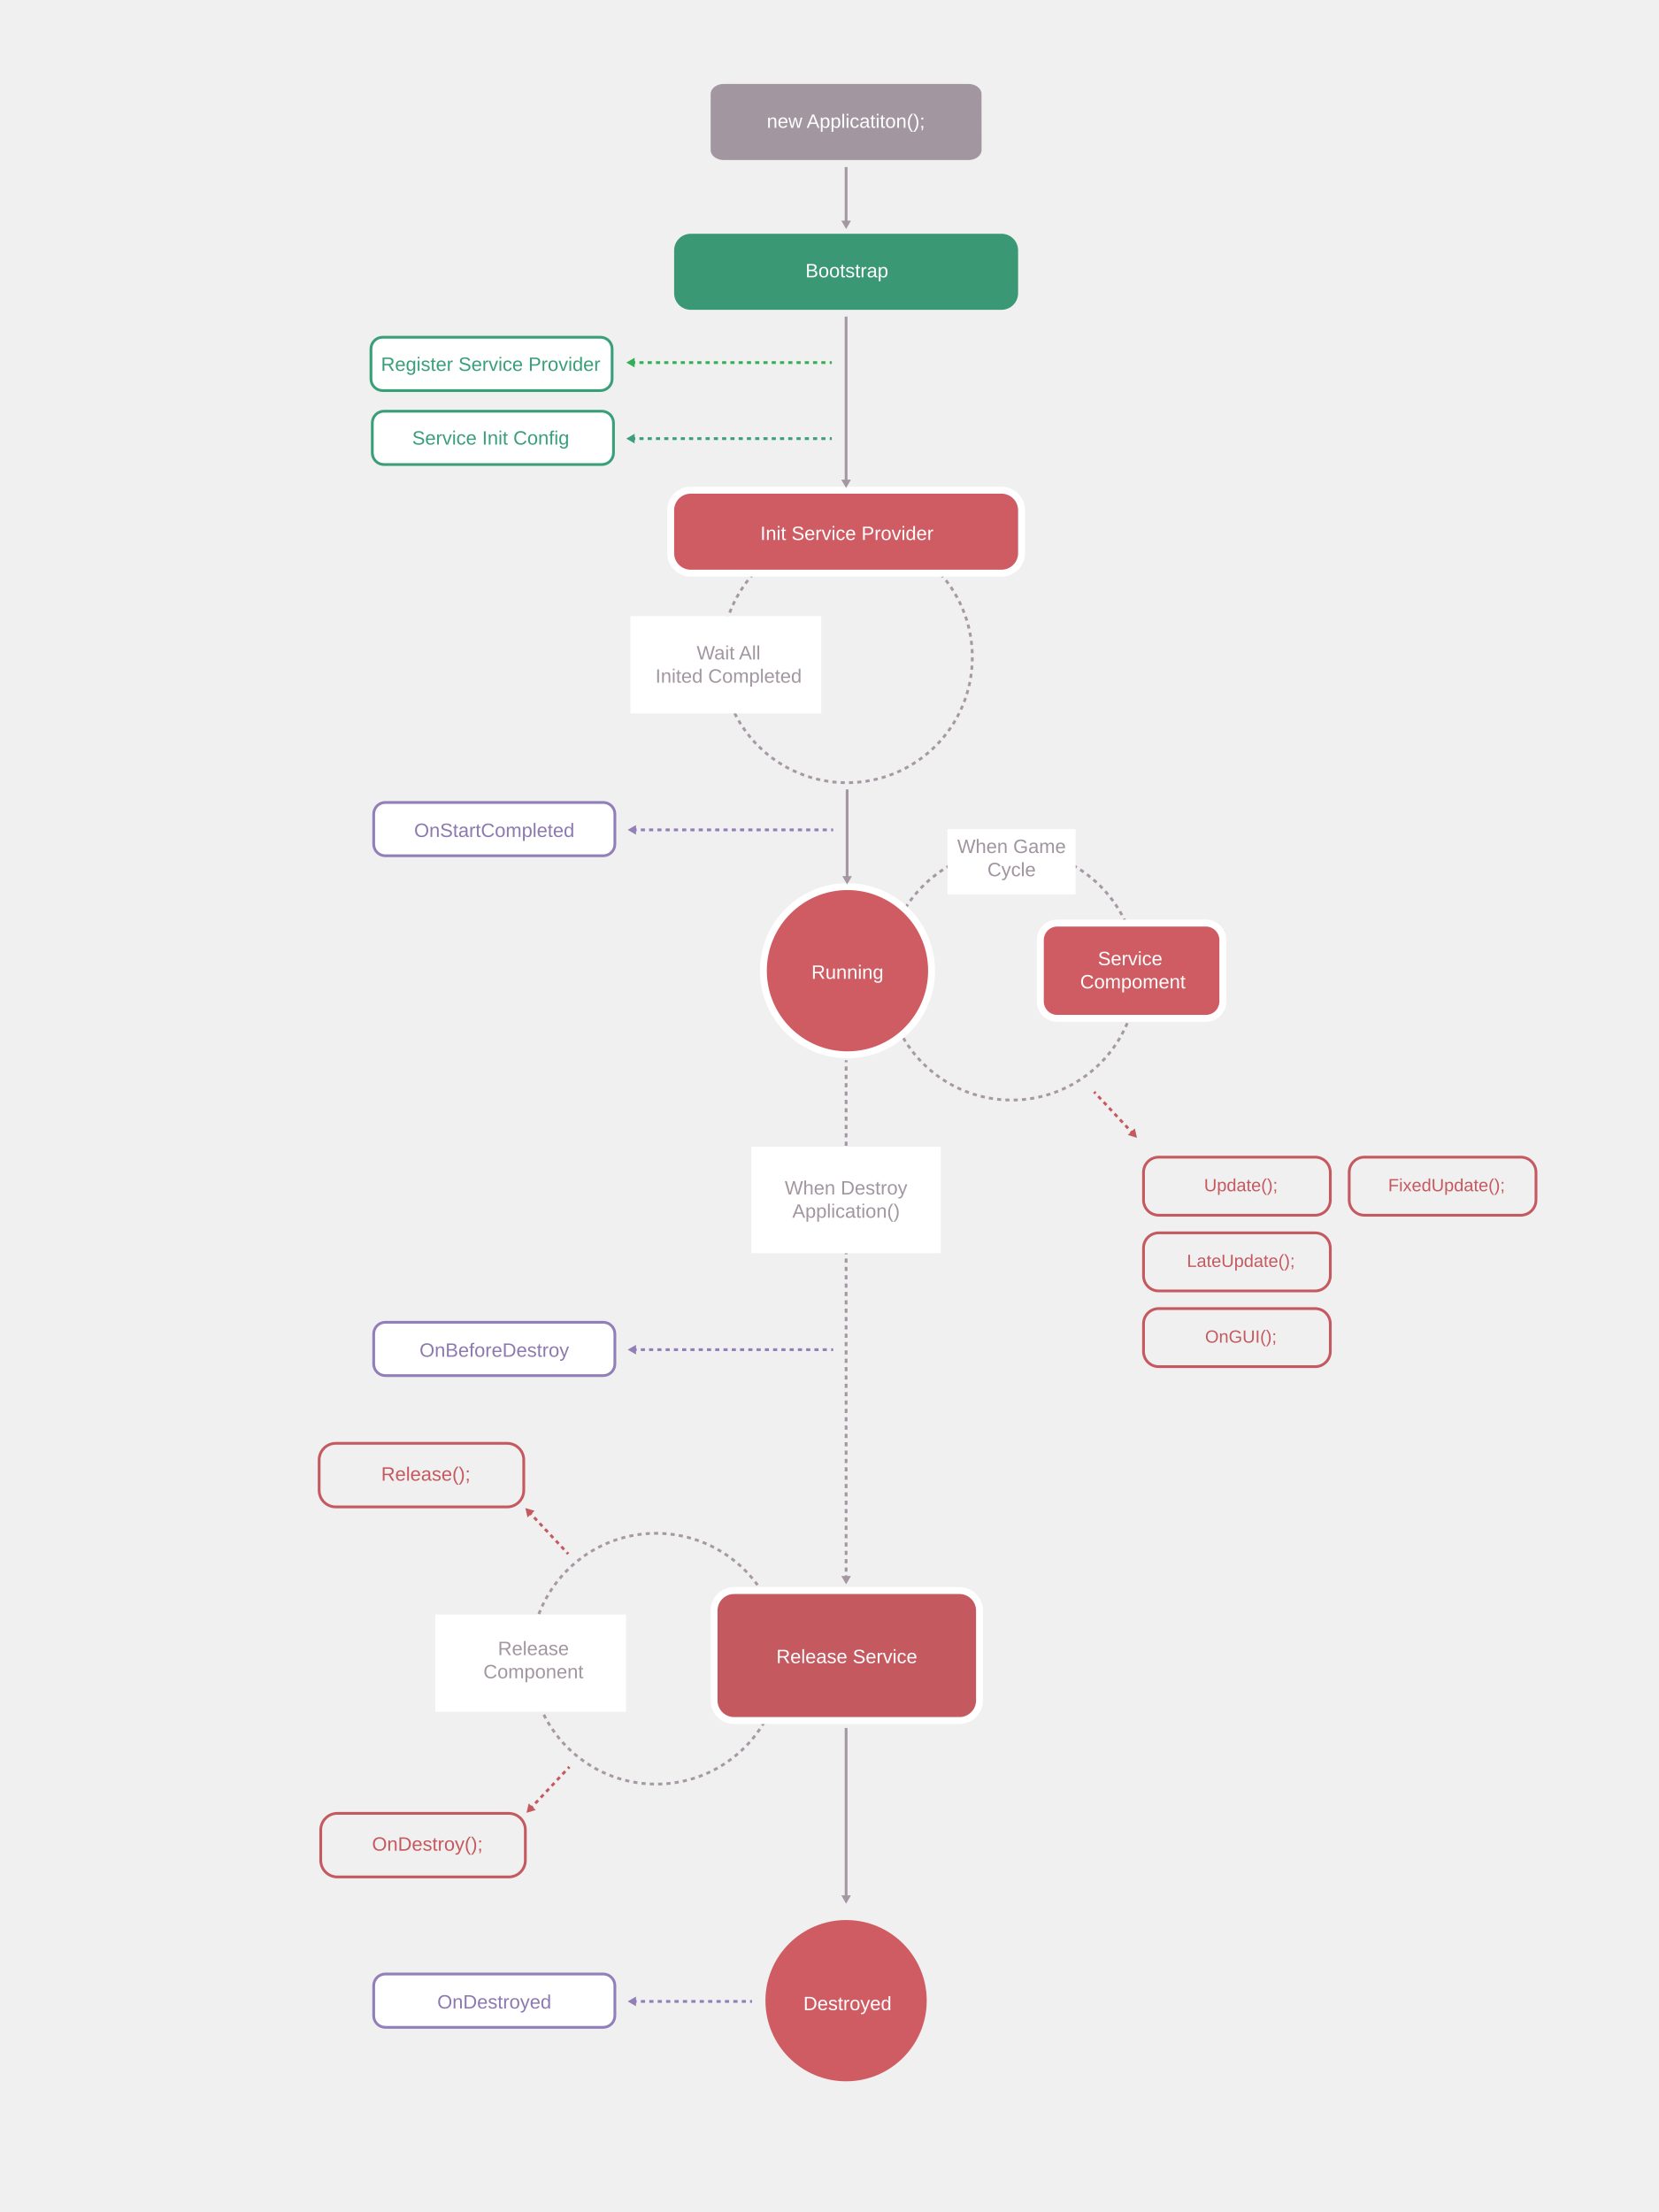
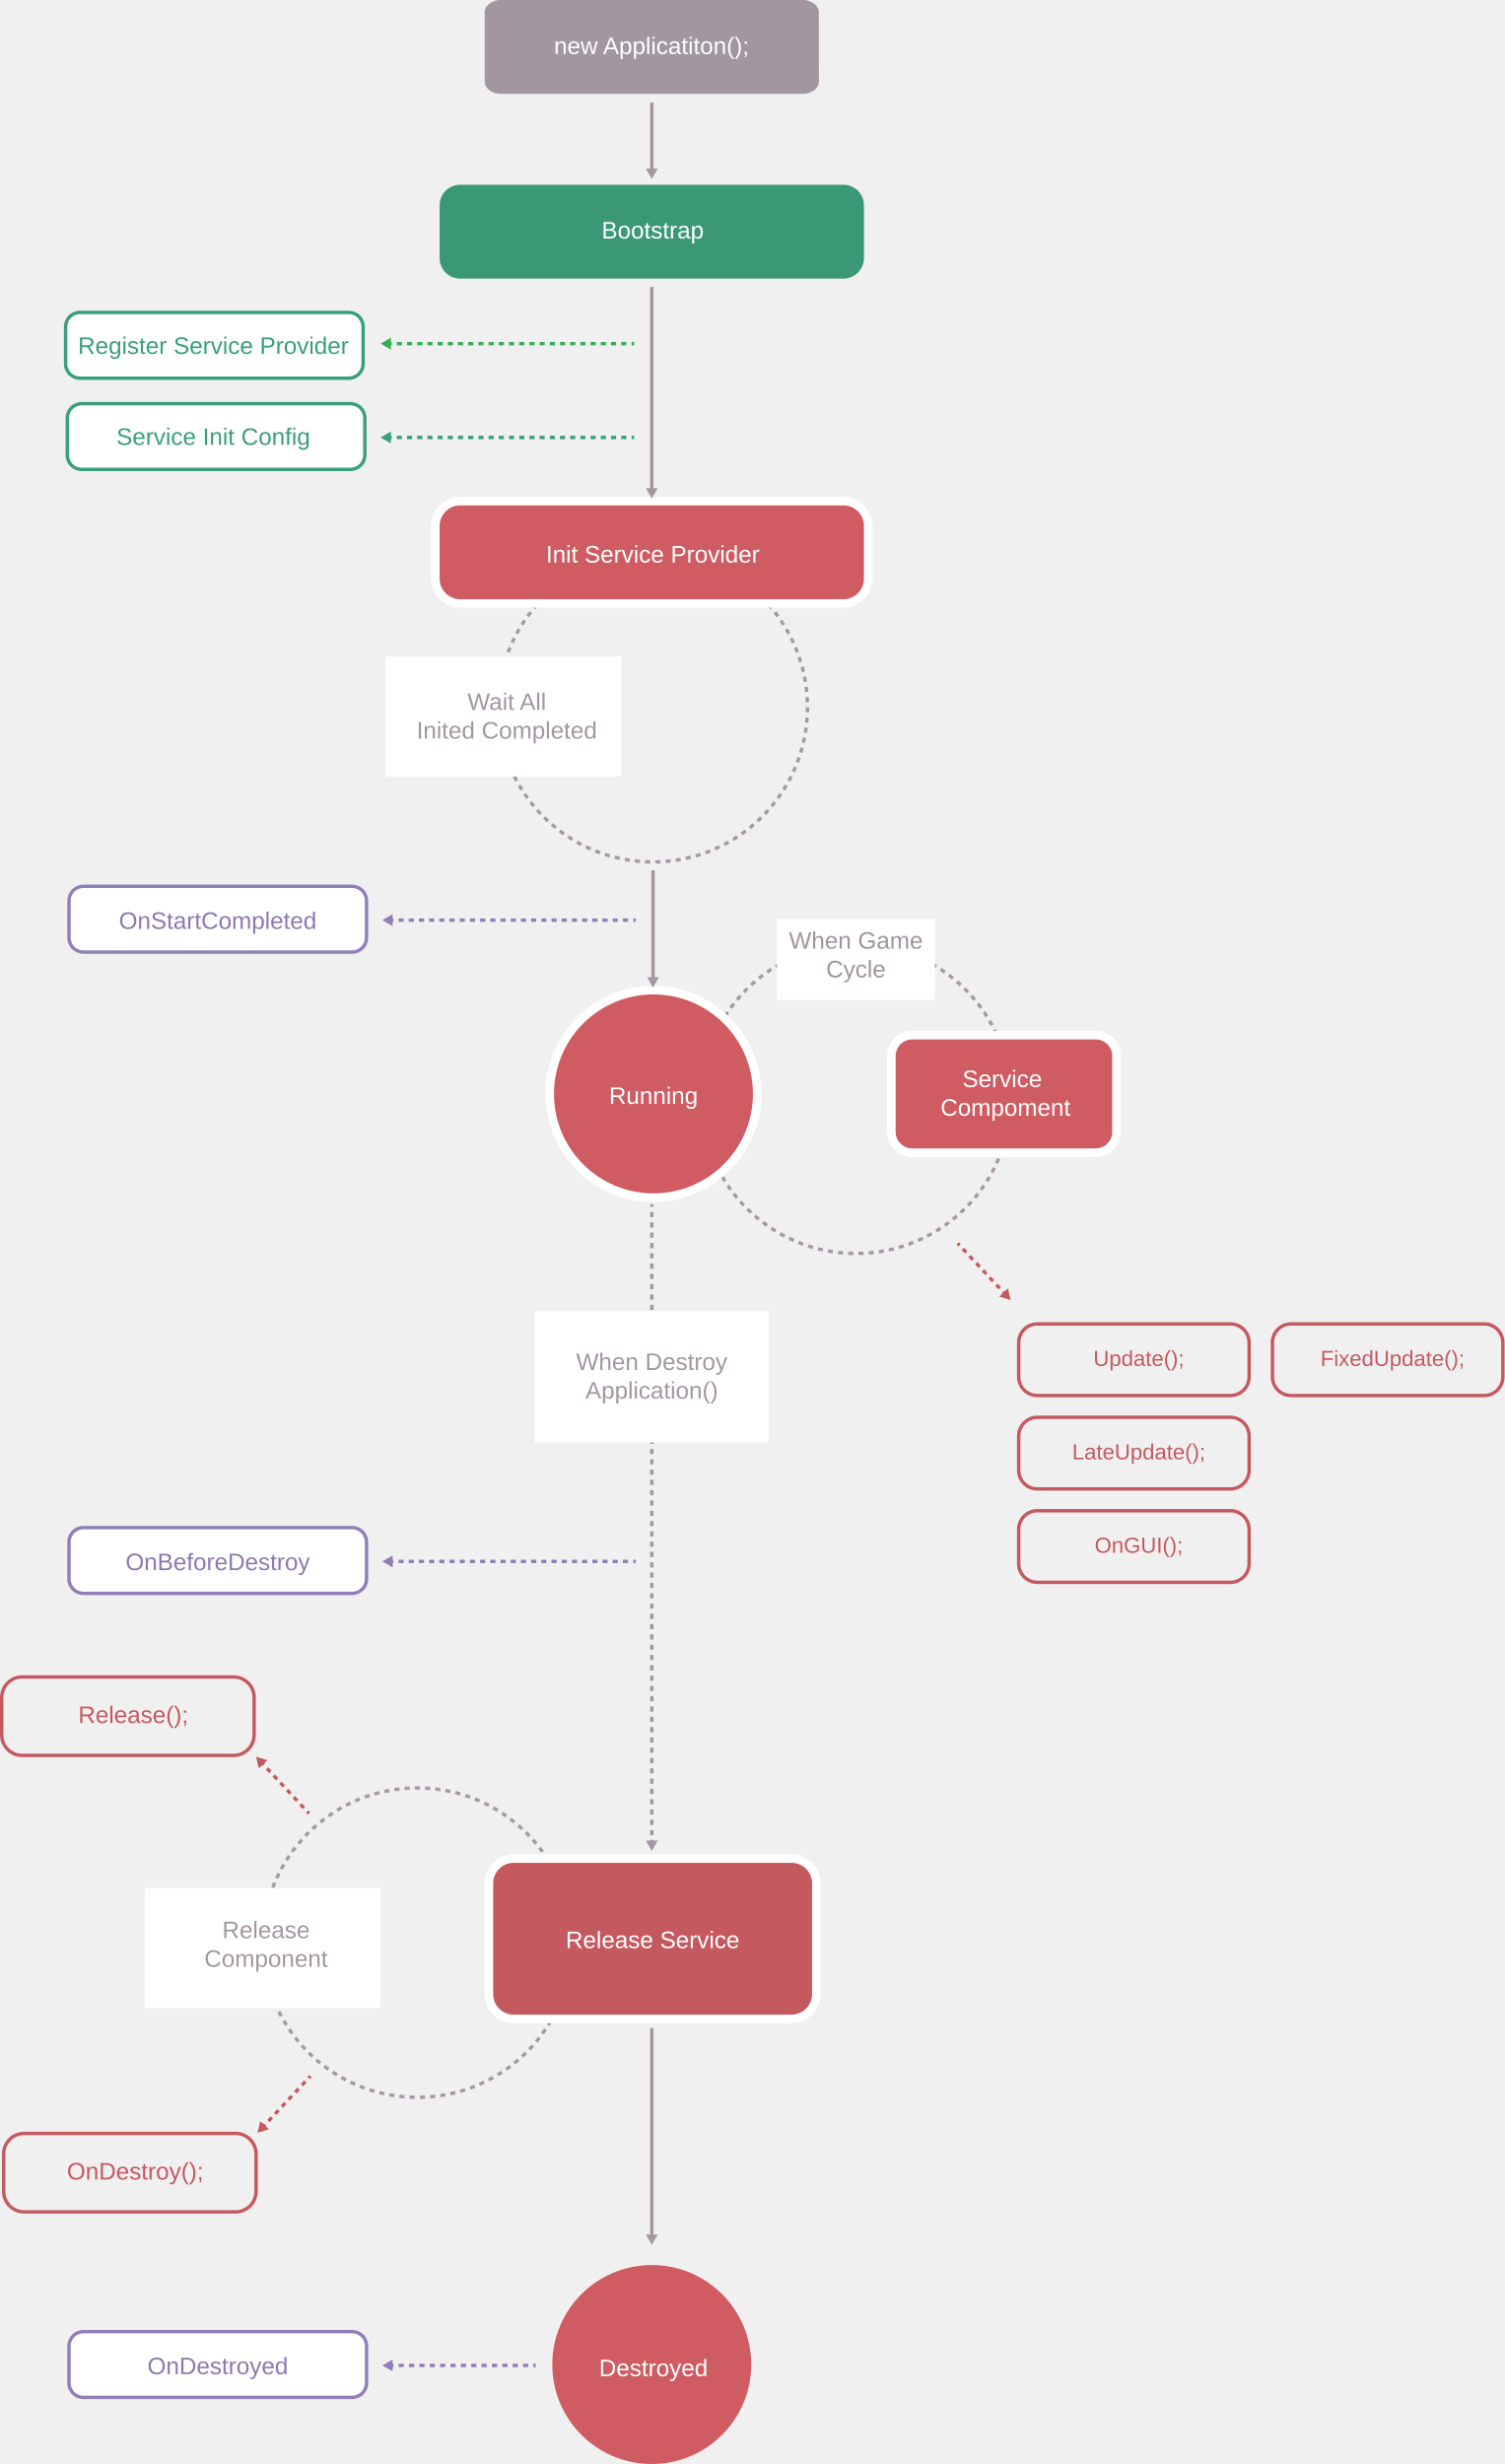
- <svg xmlns="http://www.w3.org/2000/svg" id="图层_1" data-name="图层 1" viewBox="0 0 1200 1600">
+ <svg xmlns="http://www.w3.org/2000/svg" id="图层_1" data-name="图层 1" viewBox="0 0 882.17 1444.72">
  <defs>
    <style>.cls-1,.cls-10,.cls-11,.cls-13,.cls-14,.cls-16,.cls-19,.cls-20,.cls-26,.cls-29,.cls-30,.cls-31{fill:none;}.cls-1{stroke:#a699a4;stroke-dasharray:3 3;}.cls-1,.cls-10,.cls-11,.cls-13,.cls-14,.cls-16,.cls-18,.cls-19,.cls-20,.cls-26,.cls-27,.cls-29,.cls-30,.cls-31,.cls-8{stroke-miterlimit:10;}.cls-1,.cls-10,.cls-11,.cls-13,.cls-14,.cls-16,.cls-18,.cls-19,.cls-20,.cls-26,.cls-29,.cls-30,.cls-31,.cls-8{stroke-width:2px;}.cls-2,.cls-22{fill:#a296a0;}.cls-22,.cls-24,.cls-25,.cls-3,.cls-32,.cls-9{font-size:14px;}.cls-18,.cls-27,.cls-3,.cls-7,.cls-8{fill:#fff;}.cls-22,.cls-24,.cls-25,.cls-3,.cls-32,.cls-33,.cls-9{font-family:ArialMT, Arial;}.cls-4{letter-spacing:-0.06em;}.cls-5{fill:#3a9874;}.cls-6{fill:#cf5c63;}.cls-13,.cls-14,.cls-8{stroke:#399f79;}.cls-15,.cls-9{fill:#399f79;}.cls-10,.cls-11{stroke:#35af54;}.cls-11,.cls-14,.cls-20{stroke-dasharray:2.99 2.99;}.cls-12{fill:#35af54;}.cls-16,.cls-26{stroke:#a497a2;}.cls-17{fill:#a497a2;}.cls-18,.cls-19,.cls-20,.cls-29{stroke:#927eb9;}.cls-21{fill:#927eb9;}.cls-23{letter-spacing:-0.04em;}.cls-24{fill:#8c79b0;}.cls-25{fill:#a0949f;}.cls-26{stroke-dasharray:3.02 3.02;}.cls-27{stroke:#fff;}.cls-28,.cls-32,.cls-33{fill:#c55960;}.cls-29{stroke-dasharray:3.04 3.04;}.cls-30,.cls-31{stroke:#c55960;}.cls-31{stroke-dasharray:2.88 2.88;}.cls-33{font-size:12.78px;}</style>
  </defs>
-   <circle class="cls-1" cx="474.55" cy="1199.79" r="90.71" />
-   <circle class="cls-1" cx="731.71" cy="705" r="90.71" />
-   <circle class="cls-1" cx="612.6" cy="475.44" r="90.71" />
-   <path class="cls-2" d="M710,108.49c0,4-4.21,7.27-9.4,7.27H523.44c-5.19,0-9.4-3.25-9.4-7.27V68c0-4,4.21-7.27,9.4-7.27H700.56c5.19,0,9.4,3.25,9.4,7.27Z" />
-   <text class="cls-3" transform="translate(554.66 92.45)">new<tspan class="cls-4" x="25.68" y="0"> </tspan>
+   <circle class="cls-1" cx="244.71" cy="1139.03" r="90.71" />
+   <circle class="cls-1" cx="501.86" cy="644.25" r="90.71" />
+   <circle class="cls-1" cx="382.75" cy="414.68" r="90.71" />
+   <path class="cls-2" d="M710,108.49c0,4-4.21,7.27-9.4,7.27H523.44c-5.19,0-9.4-3.25-9.4-7.27V68c0-4,4.21-7.27,9.4-7.27H700.56c5.19,0,9.4,3.25,9.4,7.27Z" transform="translate(-229.85 -60.75)" />
+   <text class="cls-3" transform="translate(324.81 31.69)">new<tspan class="cls-4" x="25.68" y="0"> </tspan>
    <tspan x="28.8" y="0">Applicatiton();</tspan>
  </text>
-   <rect class="cls-5" x="487.62" y="169.09" width="248.8" height="55" rx="12" ry="12" />
-   <text class="cls-3" transform="translate(582.6 200.59)">Bootstrap</text>
-   <rect class="cls-6" x="485.12" y="354.59" width="253.8" height="60" rx="14.5" ry="14.5" />
-   <path class="cls-7" d="M724.42,357.09a12,12,0,0,1,12,12v31a12,12,0,0,1-12,12H499.62a12,12,0,0,1-12-12v-31a12,12,0,0,1,12-12h224.8m0-5H499.62a17,17,0,0,0-17,17v31a17,17,0,0,0,17,17h224.8a17,17,0,0,0,17-17v-31a17,17,0,0,0-17-17Z" />
-   <text class="cls-3" transform="translate(549.96 390.59)">Init Service Provider</text>
-   <rect class="cls-8" x="268.33" y="243.94" width="174.43" height="38.56" rx="8.41" ry="8.41" />
-   <text class="cls-9" transform="translate(275.57 268.26)">Register Service Provider</text>
-   <line class="cls-10" x1="458.02" y1="262.26" x2="459.52" y2="262.26" />
-   <line class="cls-11" x1="462.52" y1="262.26" x2="598.67" y2="262.26" />
-   <line class="cls-10" x1="600.17" y1="262.26" x2="601.67" y2="262.26" />
-   <polygon class="cls-12" points="459.05 265.75 453 262.26 459.05 258.77 459.05 265.75" />
-   <rect class="cls-8" x="269.3" y="297.44" width="174.45" height="38.56" rx="8.41" ry="8.41" />
-   <text class="cls-9" transform="translate(298.13 321.59)">Service Init Config</text>
-   <line class="cls-13" x1="458.02" y1="317.26" x2="459.52" y2="317.26" />
-   <line class="cls-14" x1="462.52" y1="317.26" x2="598.67" y2="317.26" />
-   <line class="cls-13" x1="600.17" y1="317.26" x2="601.67" y2="317.26" />
-   <polygon class="cls-15" points="459.05 320.75 453 317.26 459.05 313.77 459.05 320.75" />
-   <line class="cls-16" x1="612" y1="229" x2="612" y2="347.98" />
-   <polygon class="cls-17" points="608.51 346.95 612 353 615.49 346.95 608.51 346.95" />
-   <line class="cls-16" x1="612.02" y1="120.86" x2="612.02" y2="160.64" />
-   <polygon class="cls-17" points="608.53 159.62 612.02 165.67 615.51 159.62 608.53 159.62" />
-   <path class="cls-6" d="M613,763a60.83,60.83,0,1,1,60.83-60.83A60.9,60.9,0,0,1,613,763Z" />
-   <path class="cls-7" d="M613,643.81a58.33,58.33,0,1,1-58.33,58.33A58.33,58.33,0,0,1,613,643.81m0-5a63.33,63.33,0,1,0,63.33,63.33A63.41,63.41,0,0,0,613,638.81Z" />
-   <line class="cls-16" x1="612.75" y1="571" x2="612.75" y2="634.75" />
-   <polygon class="cls-17" points="609.26 633.73 612.75 639.77 616.24 633.73 609.26 633.73" />
-   <rect class="cls-18" x="270.3" y="580.44" width="174.45" height="38.56" rx="8.41" ry="8.41" />
-   <line class="cls-19" x1="459.02" y1="600.26" x2="460.52" y2="600.26" />
-   <line class="cls-20" x1="463.52" y1="600.26" x2="599.67" y2="600.26" />
-   <line class="cls-19" x1="601.17" y1="600.26" x2="602.67" y2="600.26" />
-   <polygon class="cls-21" points="460.05 603.75 454 600.26 460.05 596.77 460.05 603.75" />
-   <rect class="cls-7" x="456" y="445.67" width="138.01" height="70.33" />
-   <text class="cls-22" transform="translate(503.92 477)">
+   <rect class="cls-5" x="257.77" y="108.34" width="248.8" height="55" rx="12" ry="12" />
+   <text class="cls-3" transform="translate(352.75 139.83)">Bootstrap</text>
+   <rect class="cls-6" x="255.27" y="293.84" width="253.8" height="60" rx="14.5" ry="14.5" />
+   <path class="cls-7" d="M724.42,357.09a12,12,0,0,1,12,12v31a12,12,0,0,1-12,12H499.62a12,12,0,0,1-12-12v-31a12,12,0,0,1,12-12h224.8m0-5H499.62a17,17,0,0,0-17,17v31a17,17,0,0,0,17,17h224.8a17,17,0,0,0,17-17v-31a17,17,0,0,0-17-17Z" transform="translate(-229.85 -60.75)" />
+   <text class="cls-3" transform="translate(320.12 329.83)">Init Service Provider</text>
+   <rect class="cls-8" x="38.48" y="183.18" width="174.43" height="38.56" rx="8.41" ry="8.41" />
+   <text class="cls-9" transform="translate(45.72 207.5)">Register Service Provider</text>
+   <line class="cls-10" x1="228.18" y1="201.5" x2="229.68" y2="201.5" />
+   <line class="cls-11" x1="232.67" y1="201.5" x2="368.83" y2="201.5" />
+   <line class="cls-10" x1="370.32" y1="201.5" x2="371.82" y2="201.5" />
+   <polygon class="cls-12" points="229.2 205 223.16 201.5 229.2 198.01 229.2 205" />
+   <rect class="cls-8" x="39.46" y="236.68" width="174.45" height="38.56" rx="8.41" ry="8.41" />
+   <text class="cls-9" transform="translate(68.28 260.84)">Service Init Config</text>
+   <line class="cls-13" x1="228.18" y1="256.5" x2="229.68" y2="256.5" />
+   <line class="cls-14" x1="232.67" y1="256.5" x2="368.83" y2="256.5" />
+   <line class="cls-13" x1="370.32" y1="256.5" x2="371.82" y2="256.5" />
+   <polygon class="cls-15" points="229.2 260 223.16 256.5 229.2 253.01 229.2 260" />
+   <line class="cls-16" x1="382.15" y1="168.25" x2="382.15" y2="287.22" />
+   <polygon class="cls-17" points="378.67 286.2 382.15 292.25 385.64 286.2 378.67 286.2" />
+   <line class="cls-16" x1="382.18" y1="60.11" x2="382.18" y2="99.89" />
+   <polygon class="cls-17" points="378.69 98.87 382.18 104.91 385.67 98.87 378.69 98.87" />
+   <path class="cls-6" d="M613,763a60.83,60.83,0,1,1,60.83-60.83A60.9,60.9,0,0,1,613,763Z" transform="translate(-229.85 -60.75)" />
+   <path class="cls-7" d="M613,643.81a58.33,58.33,0,1,1-58.33,58.33A58.33,58.33,0,0,1,613,643.81m0-5a63.33,63.33,0,1,0,63.33,63.33A63.41,63.41,0,0,0,613,638.81Z" transform="translate(-229.85 -60.75)" />
+   <line class="cls-16" x1="382.9" y1="510.25" x2="382.9" y2="573.99" />
+   <polygon class="cls-17" points="379.41 572.97 382.9 579.02 386.39 572.97 379.41 572.97" />
+   <rect class="cls-18" x="40.46" y="519.68" width="174.45" height="38.56" rx="8.41" ry="8.41" />
+   <line class="cls-19" x1="229.18" y1="539.5" x2="230.68" y2="539.5" />
+   <line class="cls-20" x1="233.67" y1="539.5" x2="369.83" y2="539.5" />
+   <line class="cls-19" x1="371.32" y1="539.5" x2="372.82" y2="539.5" />
+   <polygon class="cls-21" points="230.2 543 224.16 539.5 230.2 536.01 230.2 543" />
+   <rect class="cls-7" x="226.16" y="384.91" width="138.01" height="70.33" />
+   <text class="cls-22" transform="translate(274.08 416.25)">
    <tspan class="cls-23">W</tspan>
    <tspan x="12.69" y="0">ait</tspan>
    <tspan class="cls-4" x="27.48" y="0"> </tspan>
    <tspan x="30.6" y="0">All</tspan>
    <tspan x="-29.84" y="16.8">Inited Completed</tspan>
  </text>
-   <text class="cls-24" transform="translate(299.56 605.39)">OnStartCompleted</text>
-   <text class="cls-3" transform="translate(586.92 708)">Running</text>
-   <rect class="cls-7" x="685.37" y="599.72" width="92.67" height="47.23" />
-   <text class="cls-25" transform="translate(692.41 617)">When Game<tspan x="21.79" y="16.8">Cycle</tspan>
+   <text class="cls-24" transform="translate(69.71 544.63)">OnStartCompleted</text>
+   <text class="cls-3" transform="translate(357.07 647.25)">Running</text>
+   <rect class="cls-7" x="455.52" y="538.96" width="92.67" height="47.23" />
+   <text class="cls-25" transform="translate(462.57 556.25)">When Game<tspan x="21.79" y="16.8">Cycle</tspan>
  </text>
-   <rect class="cls-6" x="752.5" y="667.69" width="132" height="68.9" rx="12.21" ry="12.21" />
-   <path class="cls-7" d="M872.29,670.19A9.71,9.71,0,0,1,882,679.9v44.49a9.71,9.71,0,0,1-9.71,9.71H764.71a9.71,9.71,0,0,1-9.71-9.71V679.9a9.71,9.71,0,0,1,9.71-9.71H872.29m0-5H764.71A14.72,14.72,0,0,0,750,679.9v44.49a14.72,14.72,0,0,0,14.71,14.71H872.29A14.72,14.72,0,0,0,887,724.39V679.9a14.72,14.72,0,0,0-14.71-14.71Z" />
-   <text class="cls-3" transform="translate(794.13 698.14)">Service <tspan x="-12.84" y="16.8">Compoment</tspan>
+   <rect class="cls-6" x="522.65" y="606.94" width="132" height="68.9" rx="12.21" ry="12.21" />
+   <path class="cls-7" d="M872.29,670.19A9.71,9.71,0,0,1,882,679.9v44.49a9.71,9.71,0,0,1-9.71,9.71H764.71a9.71,9.71,0,0,1-9.71-9.71V679.9a9.71,9.71,0,0,1,9.71-9.71H872.29m0-5H764.71A14.72,14.72,0,0,0,750,679.9v44.49a14.72,14.72,0,0,0,14.71,14.71H872.29A14.72,14.72,0,0,0,887,724.39V679.9a14.72,14.72,0,0,0-14.71-14.71Z" transform="translate(-229.85 -60.75)" />
+   <text class="cls-3" transform="translate(564.28 637.39)">Service <tspan x="-12.84" y="16.8">Compoment</tspan>
  </text>
-   <line class="cls-16" x1="612.02" y1="766.88" x2="612.02" y2="768.38" />
-   <line class="cls-26" x1="612.02" y1="771.39" x2="612.02" y2="1137.97" />
-   <line class="cls-16" x1="612.02" y1="1139.48" x2="612.02" y2="1140.98" />
-   <polygon class="cls-17" points="608.53 1139.95 612.02 1146 615.51 1139.95 608.53 1139.95" />
-   <rect class="cls-27" x="544" y="830" width="136" height="76" />
-   <text class="cls-22" transform="translate(567.65 864)">When Destroy<tspan x="5.44" y="16.8">Application()</tspan>
+   <line class="cls-16" x1="382.18" y1="706.12" x2="382.18" y2="707.62" />
+   <line class="cls-26" x1="382.18" y1="710.64" x2="382.18" y2="1077.21" />
+   <line class="cls-16" x1="382.18" y1="1078.72" x2="382.18" y2="1080.22" />
+   <polygon class="cls-17" points="378.69 1079.2 382.18 1085.24 385.67 1079.2 378.69 1079.2" />
+   <rect class="cls-27" x="314.15" y="769.25" width="136" height="76" />
+   <text class="cls-22" transform="translate(337.81 803.25)">When Destroy<tspan x="5.44" y="16.8">Application()</tspan>
  </text>
-   <rect class="cls-28" x="516.5" y="1150.5" width="192" height="94" rx="14.5" ry="14.5" />
-   <path class="cls-7" d="M694,1153a12,12,0,0,1,12,12v65a12,12,0,0,1-12,12H531a12,12,0,0,1-12-12v-65a12,12,0,0,1,12-12H694m0-5H531a17,17,0,0,0-17,17v65a17,17,0,0,0,17,17H694a17,17,0,0,0,17-17v-65a17,17,0,0,0-17-17Z" />
-   <text class="cls-3" transform="translate(561.53 1203)">Release Service</text>
-   <line class="cls-16" x1="612.02" y1="1249.88" x2="612.02" y2="1371.98" />
-   <polygon class="cls-17" points="608.53 1370.95 612.02 1377 615.51 1370.95 608.53 1370.95" />
-   <circle class="cls-6" cx="612" cy="1447.14" r="58.33" />
-   <text class="cls-3" transform="translate(581.09 1454)">Destroyed</text>
-   <rect class="cls-18" x="270.3" y="1427.86" width="174.45" height="38.56" rx="8.41" ry="8.41" />
-   <line class="cls-19" x1="459.02" y1="1447.69" x2="460.52" y2="1447.69" />
-   <line class="cls-29" x1="463.56" y1="1447.69" x2="540.98" y2="1447.69" />
-   <line class="cls-19" x1="542.5" y1="1447.69" x2="544" y2="1447.69" />
-   <polygon class="cls-21" points="460.05 1451.18 454 1447.68 460.05 1444.19 460.05 1451.18" />
-   <text class="cls-24" transform="translate(316.29 1452.81)">OnDestroyed</text>
-   <line class="cls-30" x1="411" y1="1124" x2="409.98" y2="1122.9" />
-   <line class="cls-31" x1="408.01" y1="1120.8" x2="385.43" y2="1096.61" />
-   <line class="cls-30" x1="384.45" y1="1095.55" x2="383.43" y2="1094.46" />
-   <polygon class="cls-28" points="386.68 1092.82 380 1090.79 381.57 1097.59 386.68 1092.82" />
-   <rect class="cls-30" x="230.85" y="1044" width="148" height="46" rx="12" ry="12" />
-   <text class="cls-32" transform="translate(275.71 1071)">Release();</text>
-   <line class="cls-30" x1="411.85" y1="1278.04" x2="410.82" y2="1279.14" />
-   <line class="cls-31" x1="408.86" y1="1281.24" x2="386.28" y2="1305.43" />
-   <line class="cls-30" x1="385.3" y1="1306.49" x2="384.27" y2="1307.58" />
-   <polygon class="cls-28" points="382.42 1304.45 380.85 1311.26 387.52 1309.22 382.42 1304.45" />
-   <rect class="cls-30" x="232" y="1311.65" width="148" height="46" rx="12" ry="12" />
-   <text class="cls-32" transform="translate(269.09 1338.65)">OnDestroy();</text>
-   <rect class="cls-7" x="314.84" y="1167.83" width="138.01" height="70.33" />
-   <text class="cls-22" transform="translate(360.15 1197.17)">Release<tspan x="-10.51" y="16.8">Component</tspan>
+   <rect class="cls-28" x="286.66" y="1089.75" width="192" height="94" rx="14.5" ry="14.5" />
+   <path class="cls-7" d="M694,1153a12,12,0,0,1,12,12v65a12,12,0,0,1-12,12H531a12,12,0,0,1-12-12v-65a12,12,0,0,1,12-12H694m0-5H531a17,17,0,0,0-17,17v65a17,17,0,0,0,17,17H694a17,17,0,0,0,17-17v-65a17,17,0,0,0-17-17Z" transform="translate(-229.85 -60.75)" />
+   <text class="cls-3" transform="translate(331.69 1142.25)">Release Service</text>
+   <line class="cls-16" x1="382.18" y1="1189.12" x2="382.18" y2="1311.22" />
+   <polygon class="cls-17" points="378.69 1310.2 382.18 1316.24 385.67 1310.2 378.69 1310.2" />
+   <circle class="cls-6" cx="382.15" cy="1386.39" r="58.33" />
+   <text class="cls-3" transform="translate(351.25 1393.25)">Destroyed</text>
+   <rect class="cls-18" x="40.46" y="1367.11" width="174.45" height="38.56" rx="8.41" ry="8.41" />
+   <line class="cls-19" x1="229.18" y1="1386.93" x2="230.68" y2="1386.93" />
+   <line class="cls-29" x1="233.71" y1="1386.93" x2="311.14" y2="1386.93" />
+   <line class="cls-19" x1="312.65" y1="1386.93" x2="314.15" y2="1386.93" />
+   <polygon class="cls-21" points="230.2 1390.42 224.16 1386.93 230.2 1383.44 230.2 1390.42" />
+   <text class="cls-24" transform="translate(86.44 1392.06)">OnDestroyed</text>
+   <line class="cls-30" x1="181.15" y1="1063.25" x2="180.13" y2="1062.15" />
+   <line class="cls-31" x1="178.17" y1="1060.04" x2="155.59" y2="1035.85" />
+   <line class="cls-30" x1="154.61" y1="1034.8" x2="153.58" y2="1033.7" />
+   <polygon class="cls-28" points="156.83 1032.07 150.16 1030.03 151.73 1036.83 156.83 1032.07" />
+   <rect class="cls-30" x="1" y="983.25" width="148" height="46" rx="12" ry="12" />
+   <text class="cls-32" transform="translate(45.87 1010.25)">Release();</text>
+   <line class="cls-30" x1="182" y1="1217.29" x2="180.98" y2="1218.38" />
+   <line class="cls-31" x1="179.01" y1="1220.49" x2="156.43" y2="1244.68" />
+   <line class="cls-30" x1="155.45" y1="1245.73" x2="154.43" y2="1246.83" />
+   <polygon class="cls-28" points="152.57 1243.7 151 1250.5 157.68 1248.46 152.57 1243.7" />
+   <rect class="cls-30" x="2.15" y="1250.89" width="148" height="46" rx="12" ry="12" />
+   <text class="cls-32" transform="translate(39.25 1277.89)">OnDestroy();</text>
+   <rect class="cls-7" x="84.99" y="1107.08" width="138.01" height="70.33" />
+   <text class="cls-22" transform="translate(130.31 1136.41)">Release<tspan x="-10.51" y="16.8">Component</tspan>
  </text>
-   <rect class="cls-18" x="270.3" y="956.44" width="174.45" height="38.56" rx="8.41" ry="8.41" />
-   <line class="cls-19" x1="459.02" y1="976.26" x2="460.52" y2="976.26" />
-   <line class="cls-20" x1="463.52" y1="976.26" x2="599.67" y2="976.26" />
-   <line class="cls-19" x1="601.17" y1="976.26" x2="602.67" y2="976.26" />
-   <polygon class="cls-21" points="460.05 979.75 454 976.26 460.05 972.77 460.05 979.75" />
-   <text class="cls-24" transform="translate(303.45 981.39)">OnBeforeDestroy</text>
-   <rect class="cls-30" x="827.14" y="837" width="135.1" height="41.99" rx="10.95" ry="10.95" />
-   <text class="cls-33" transform="translate(870.94 861.65)">Update();</text>
-   <line class="cls-30" x1="791.41" y1="789.79" x2="792.43" y2="790.88" />
-   <line class="cls-31" x1="794.4" y1="792.99" x2="816.98" y2="817.18" />
-   <line class="cls-30" x1="817.96" y1="818.23" x2="818.98" y2="819.33" />
-   <polygon class="cls-28" points="815.73 820.96 822.41 823 820.84 816.2 815.73 820.96" />
-   <rect class="cls-30" x="827.14" y="891.77" width="135.1" height="41.99" rx="10.95" ry="10.95" />
-   <text class="cls-33" transform="translate(858.5 916.41)">LateUpdate();</text>
-   <rect class="cls-30" x="975.92" y="837" width="135.1" height="41.99" rx="10.95" ry="10.95" />
-   <text class="cls-33" transform="translate(1004.09 861.65)">FixedUpdate();</text>
-   <rect class="cls-30" x="827.14" y="946.54" width="135.1" height="41.99" rx="10.95" ry="10.95" />
-   <text class="cls-33" transform="translate(871.66 971.18)">OnGUI();</text>
+   <rect class="cls-18" x="40.46" y="895.68" width="174.45" height="38.56" rx="8.41" ry="8.41" />
+   <line class="cls-19" x1="229.18" y1="915.51" x2="230.68" y2="915.51" />
+   <line class="cls-20" x1="233.67" y1="915.51" x2="369.83" y2="915.51" />
+   <line class="cls-19" x1="371.32" y1="915.51" x2="372.82" y2="915.51" />
+   <polygon class="cls-21" points="230.2 919 224.16 915.51 230.2 912.02 230.2 919" />
+   <text class="cls-24" transform="translate(73.61 920.63)">OnBeforeDestroy</text>
+   <rect class="cls-30" x="597.3" y="776.25" width="135.1" height="41.99" rx="10.95" ry="10.95" />
+   <text class="cls-33" transform="translate(641.09 800.89)">Update();</text>
+   <line class="cls-30" x1="561.56" y1="729.03" x2="562.59" y2="730.13" />
+   <line class="cls-31" x1="564.55" y1="732.23" x2="587.13" y2="756.42" />
+   <line class="cls-30" x1="588.11" y1="757.48" x2="589.14" y2="758.57" />
+   <polygon class="cls-28" points="585.89 760.21 592.57 762.25 590.99 755.44 585.89 760.21" />
+   <rect class="cls-30" x="597.3" y="831.01" width="135.1" height="41.99" rx="10.95" ry="10.95" />
+   <text class="cls-33" transform="translate(628.65 855.66)">LateUpdate();</text>
+   <rect class="cls-30" x="746.08" y="776.25" width="135.1" height="41.99" rx="10.95" ry="10.95" />
+   <text class="cls-33" transform="translate(774.24 800.89)">FixedUpdate();</text>
+   <rect class="cls-30" x="597.3" y="885.78" width="135.1" height="41.99" rx="10.95" ry="10.95" />
+   <text class="cls-33" transform="translate(641.81 910.43)">OnGUI();</text>
</svg>
